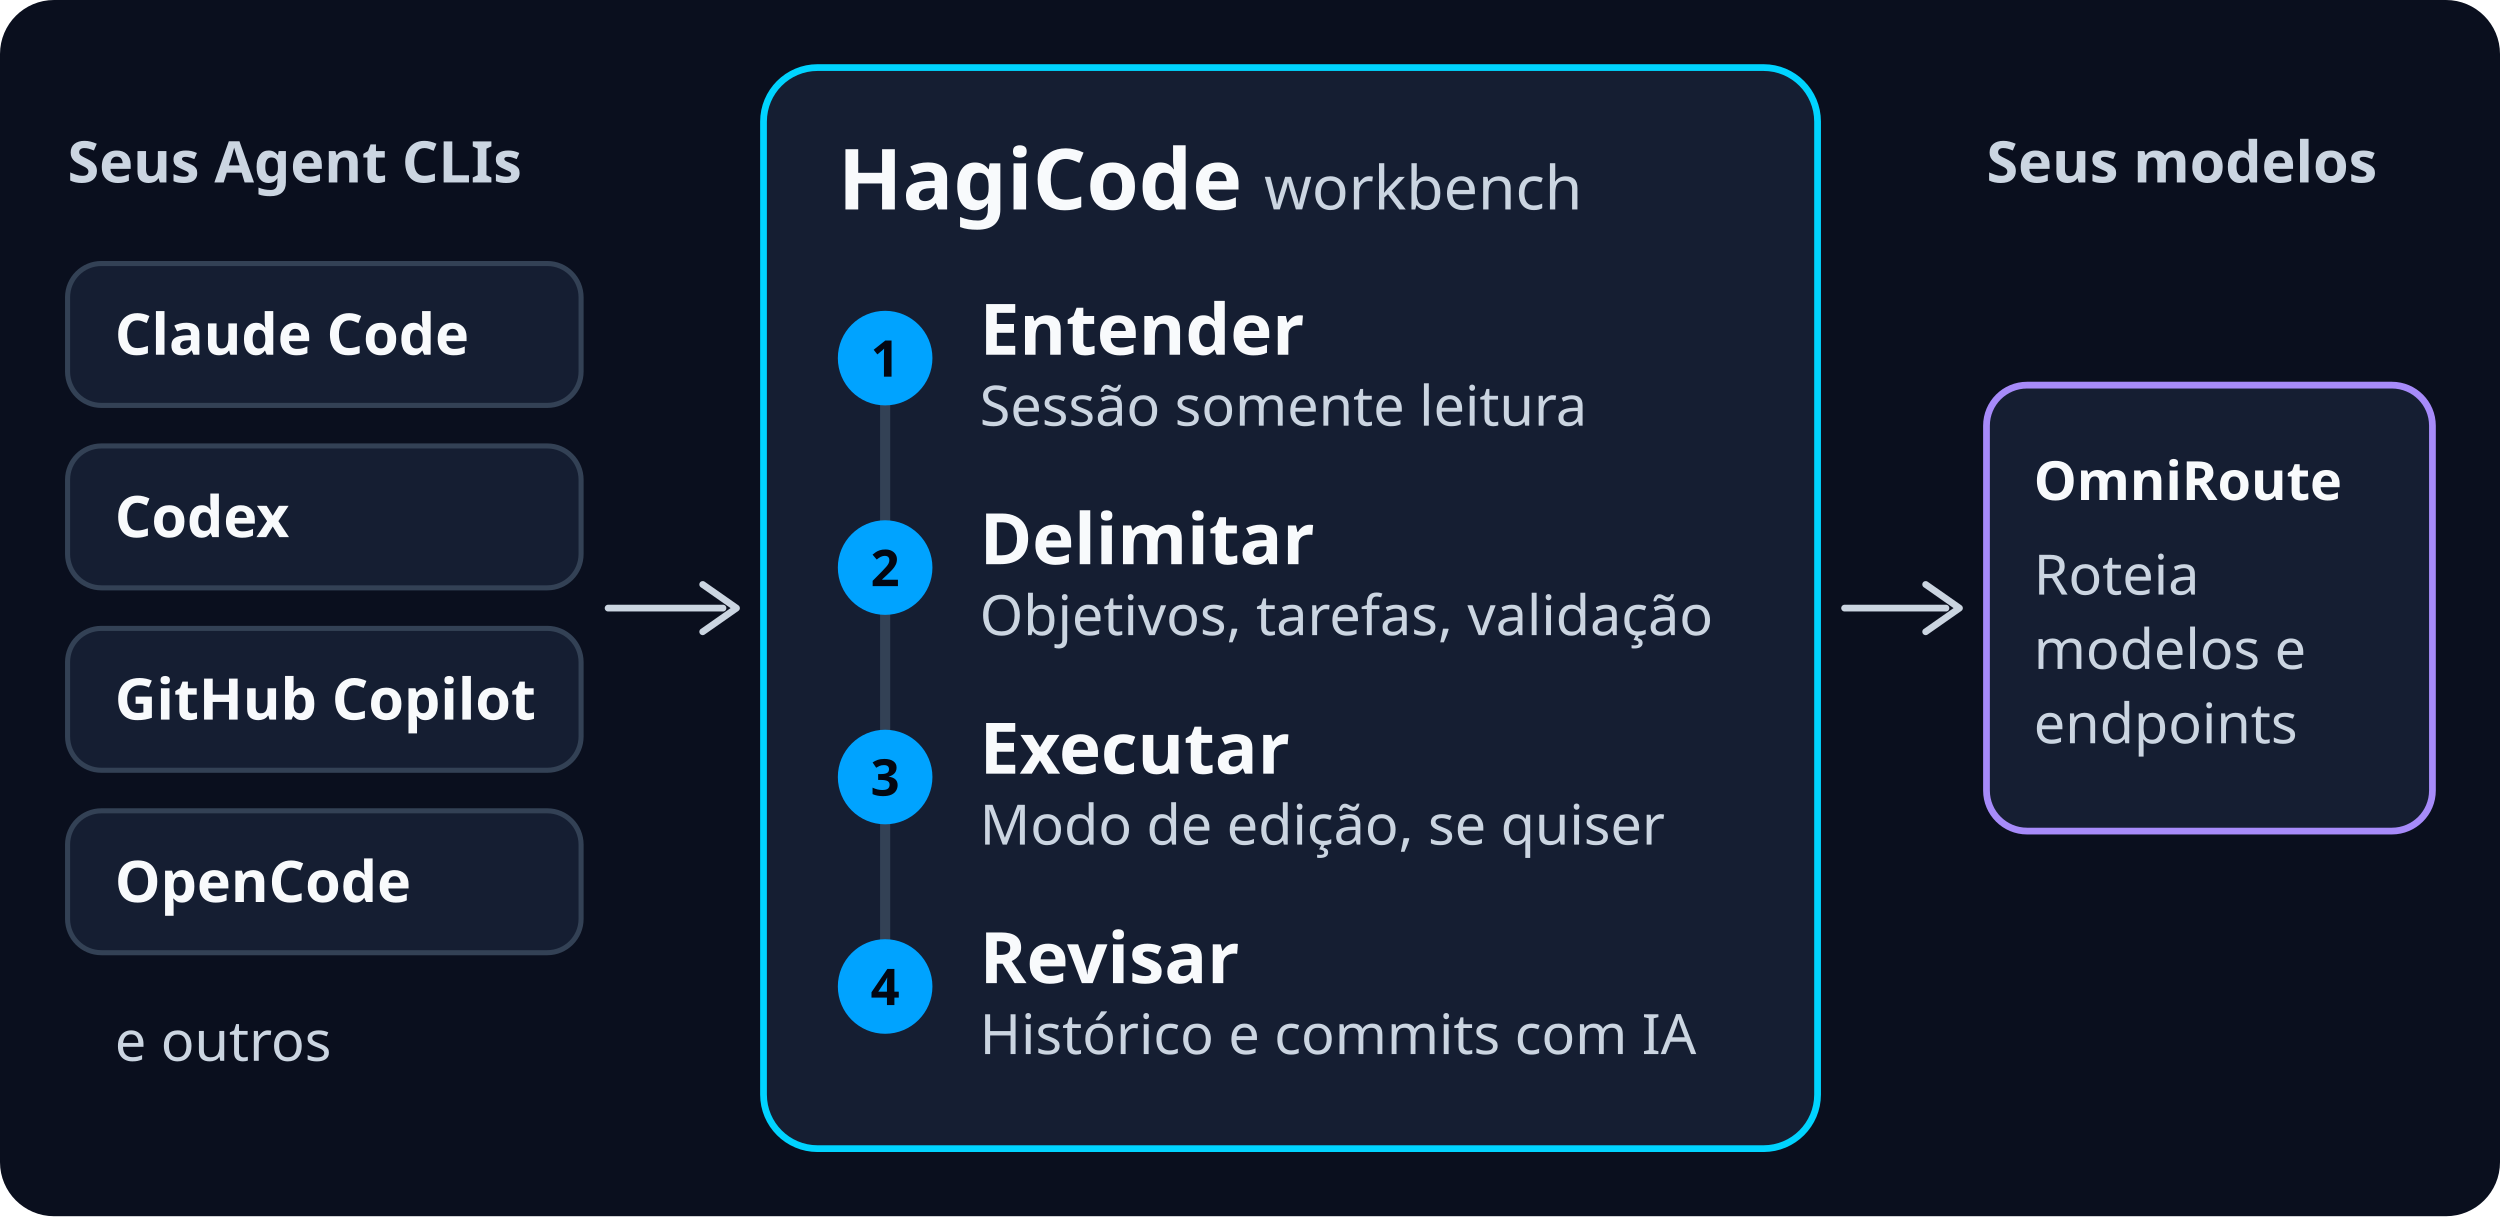
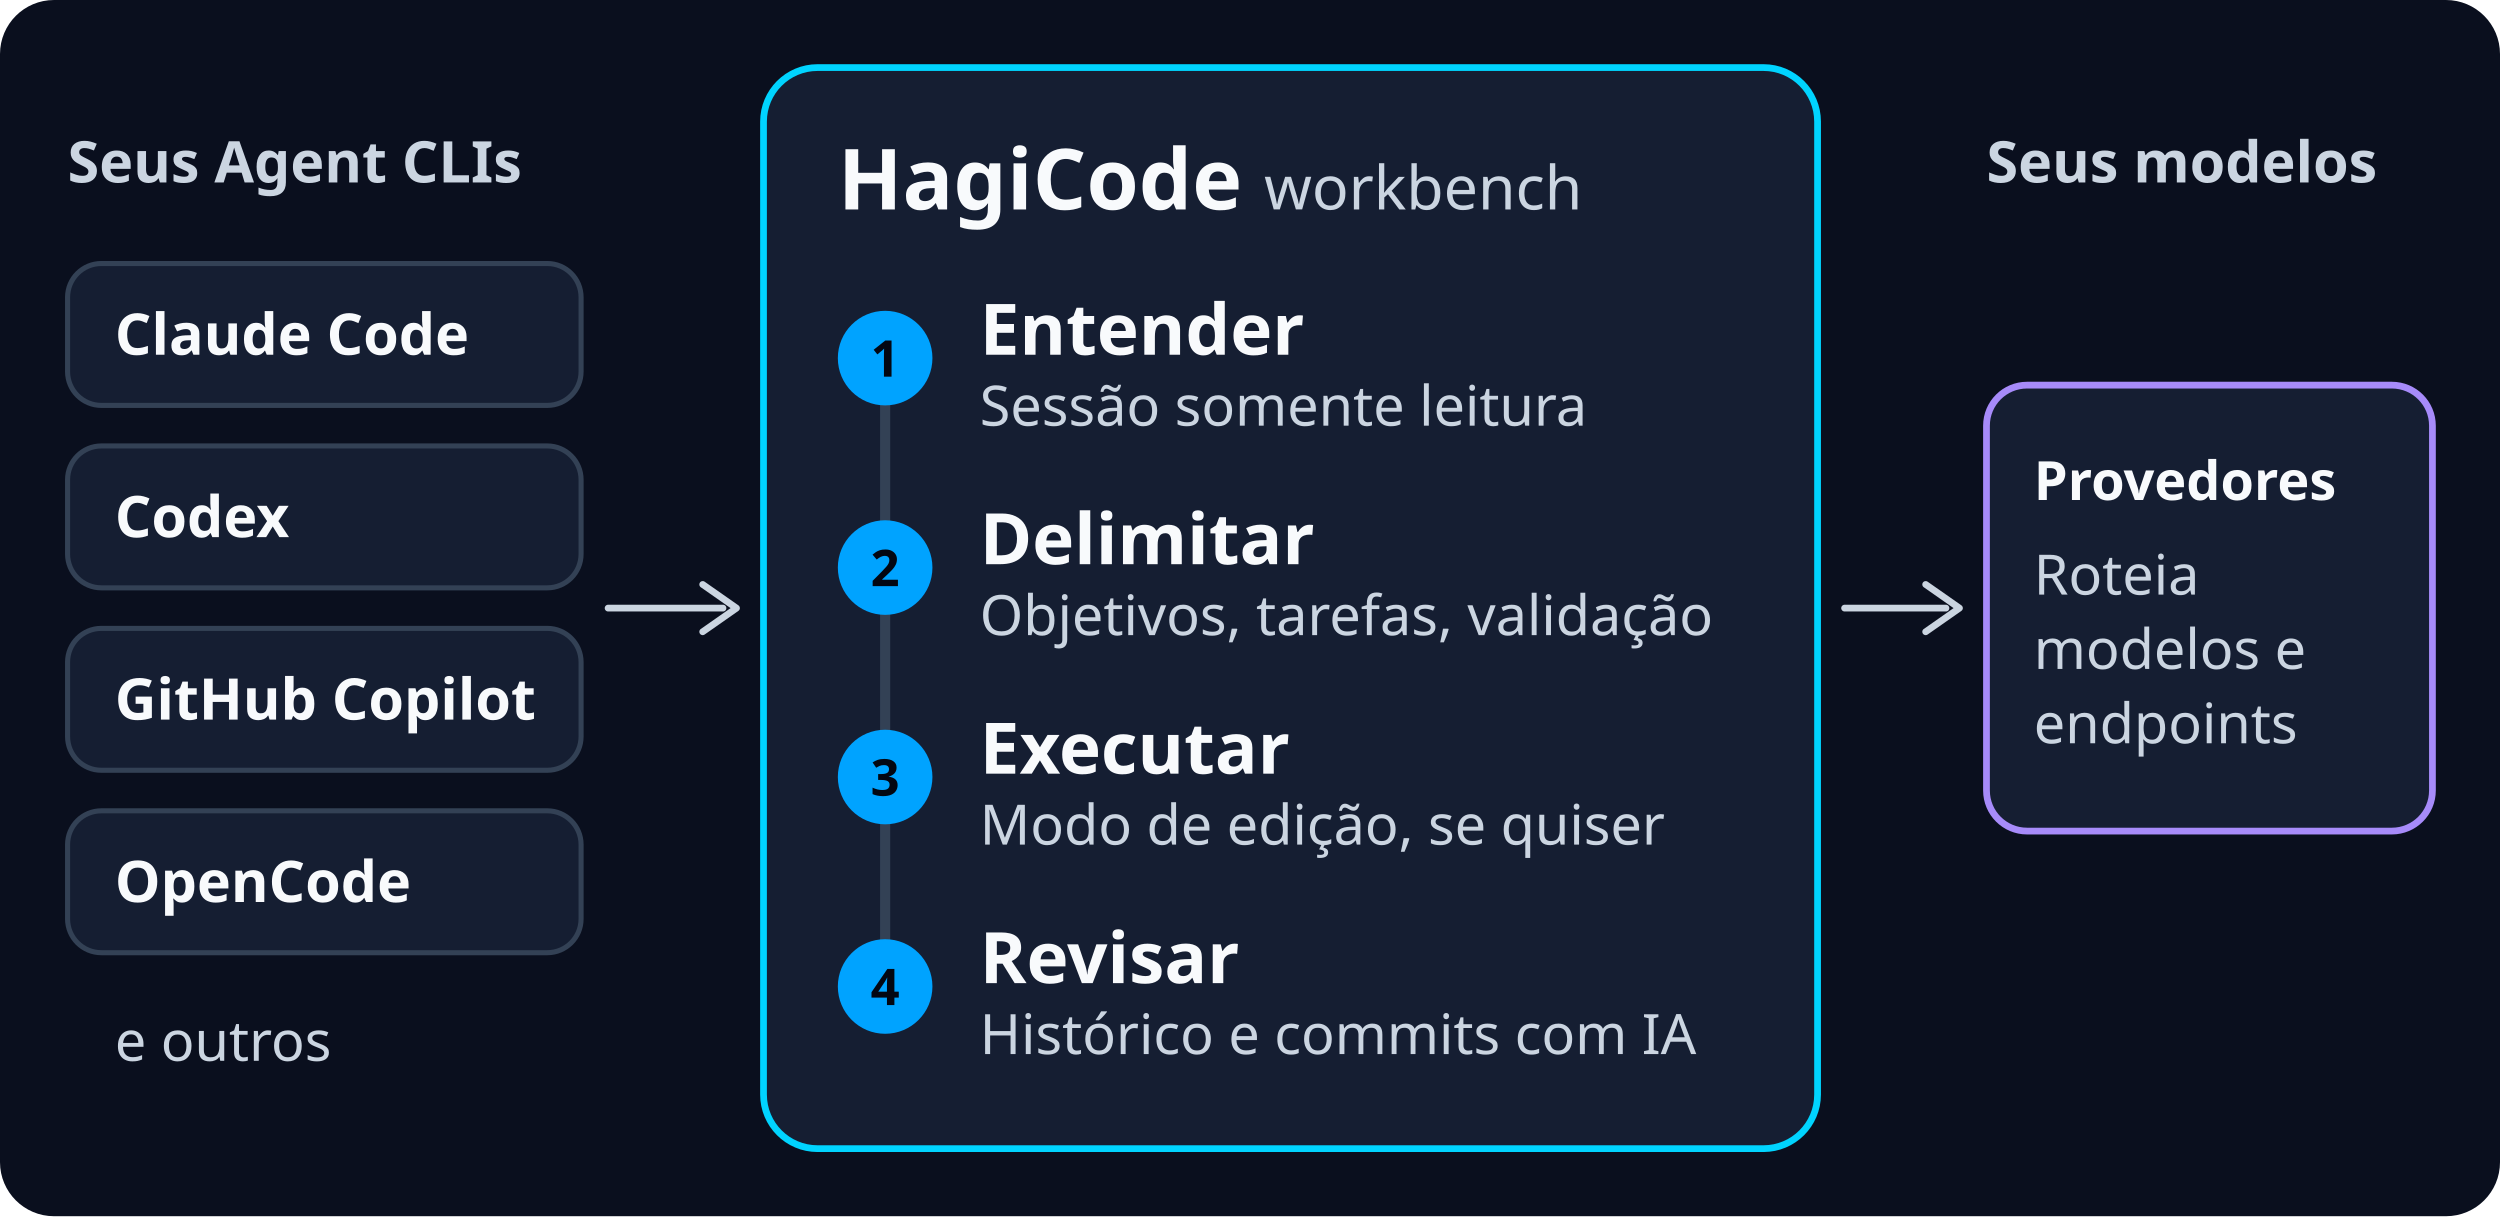
<svg xmlns="http://www.w3.org/2000/svg" viewBox="0 0 740 360" width="740" height="360" role="img" aria-labelledby="t d">
  <style>
    text{font-family:-apple-system, "Segoe UI", "Noto Sans", Helvetica, Arial, sans-serif}
    .h{font-size:17px;font-weight:600;fill:#CBD5E1}
    .t{font-size:17px;font-weight:600;fill:#F8FAFC}
    .s{font-size:21px;font-weight:700;fill:#F8FAFC}
    .d{font-size:16.5px;fill:#CBD5E1}
    .n{font-size:15px;font-weight:700;fill:#030712}
    .ring{opacity:0;transform-box:fill-box;transform-origin:center;animation:pulse 7s cubic-bezier(.22,1,.36,1) infinite}
    @keyframes pulse{0%{opacity:.85;transform:scale(1)}16%{opacity:0;transform:scale(2.1)}100%{opacity:0;transform:scale(2.1)}}
    @media (prefers-reduced-motion:reduce){.ring{animation:none}}
  </style>
  <rect width="740" height="360" rx="16" fill="#0A0F1E" />
  <text x="20" y="54" class="h">Seus Agent CLIs</text>
  <rect x="20" y="78" width="152" height="42" rx="10" fill="#151E32" stroke="#334155" stroke-width="1.5" />
  <text x="34" y="105" class="t">Claude Code</text>
  <rect x="20" y="132" width="152" height="42" rx="10" fill="#151E32" stroke="#334155" stroke-width="1.5" />
  <text x="34" y="159" class="t">Codex</text>
  <rect x="20" y="186" width="152" height="42" rx="10" fill="#151E32" stroke="#334155" stroke-width="1.5" />
  <text x="34" y="213" class="t">GitHub Copilot</text>
  <rect x="20" y="240" width="152" height="42" rx="10" fill="#151E32" stroke="#334155" stroke-width="1.5" />
  <text x="34" y="267" class="t">OpenCode</text>
  <text x="34" y="314" class="d">e outros</text>
  <path d="M180 180H214" stroke="#CBD5E1" stroke-width="2" stroke-linecap="round" />
  <path d="M208 173L218 180L208 187" fill="none" stroke="#CBD5E1" stroke-width="2" stroke-linecap="round" stroke-linejoin="round" />
  <rect x="226" y="20" width="312" height="320" rx="16" fill="#151E32" stroke="#00D4FF" stroke-width="2" />
  <text x="248" y="62" class="s" style="font-size:25px">HagiCode <tspan style="font-weight:500;fill:#CBD5E1;font-size:18px">workbench</tspan>
  </text>
  <path d="M262 106V292" stroke="#334155" stroke-width="3" stroke-linecap="round" />
  <circle class="ring" style="animation-delay:0.0s" cx="262" cy="106" r="14" fill="none" stroke="#00D4FF" stroke-width="2.5" />
  <circle cx="262" cy="106" r="14" fill="#00A3FF" />
  <text x="262" y="111.5" text-anchor="middle" class="n">1</text>
  <text x="290" y="105" class="s">Entender</text>
  <text x="290" y="126" class="d">Sessão somente leitura</text>
  <circle class="ring" style="animation-delay:1.3s" cx="262" cy="168" r="14" fill="none" stroke="#00D4FF" stroke-width="2.5" />
  <circle cx="262" cy="168" r="14" fill="#00A3FF" />
  <text x="262" y="173.5" text-anchor="middle" class="n">2</text>
  <text x="290" y="167" class="s">Delimitar</text>
  <text x="290" y="188" class="d">Objetivos, tarefas, validação</text>
  <circle class="ring" style="animation-delay:2.6s" cx="262" cy="230" r="14" fill="none" stroke="#00D4FF" stroke-width="2.5" />
  <circle cx="262" cy="230" r="14" fill="#00A3FF" />
  <text x="262" y="235.5" text-anchor="middle" class="n">3</text>
  <text x="290" y="229" class="s">Executar</text>
  <text x="290" y="250" class="d">Modo de edição, se quiser</text>
  <circle class="ring" style="animation-delay:3.9s" cx="262" cy="292" r="14" fill="none" stroke="#00D4FF" stroke-width="2.5" />
  <circle cx="262" cy="292" r="14" fill="#00A3FF" />
  <text x="262" y="297.5" text-anchor="middle" class="n">4</text>
  <text x="290" y="291" class="s">Revisar</text>
  <text x="290" y="312" class="d">Histórico e commits com IA</text>
  <path d="M546 180H576" stroke="#CBD5E1" stroke-width="2" stroke-linecap="round" />
  <path d="M570 173L580 180L570 187" fill="none" stroke="#CBD5E1" stroke-width="2" stroke-linecap="round" stroke-linejoin="round" />
  <text x="588" y="54" class="h">Seus modelos</text>
  <rect x="588" y="114" width="132" height="132" rx="12" fill="#151E32" stroke="#A78BFA" stroke-width="2" />
-   <text x="602" y="148" class="t" style="font-size:16px;font-weight:700">OmniRoute</text>
+   <text x="602" y="148" class="t" style="font-size:16px;font-weight:700">Provedores</text>
  <text x="602" y="176" class="d">Roteia</text>
  <text x="602" y="198" class="d">modelos e</text>
  <text x="602" y="220" class="d">endpoints</text>
</svg>
